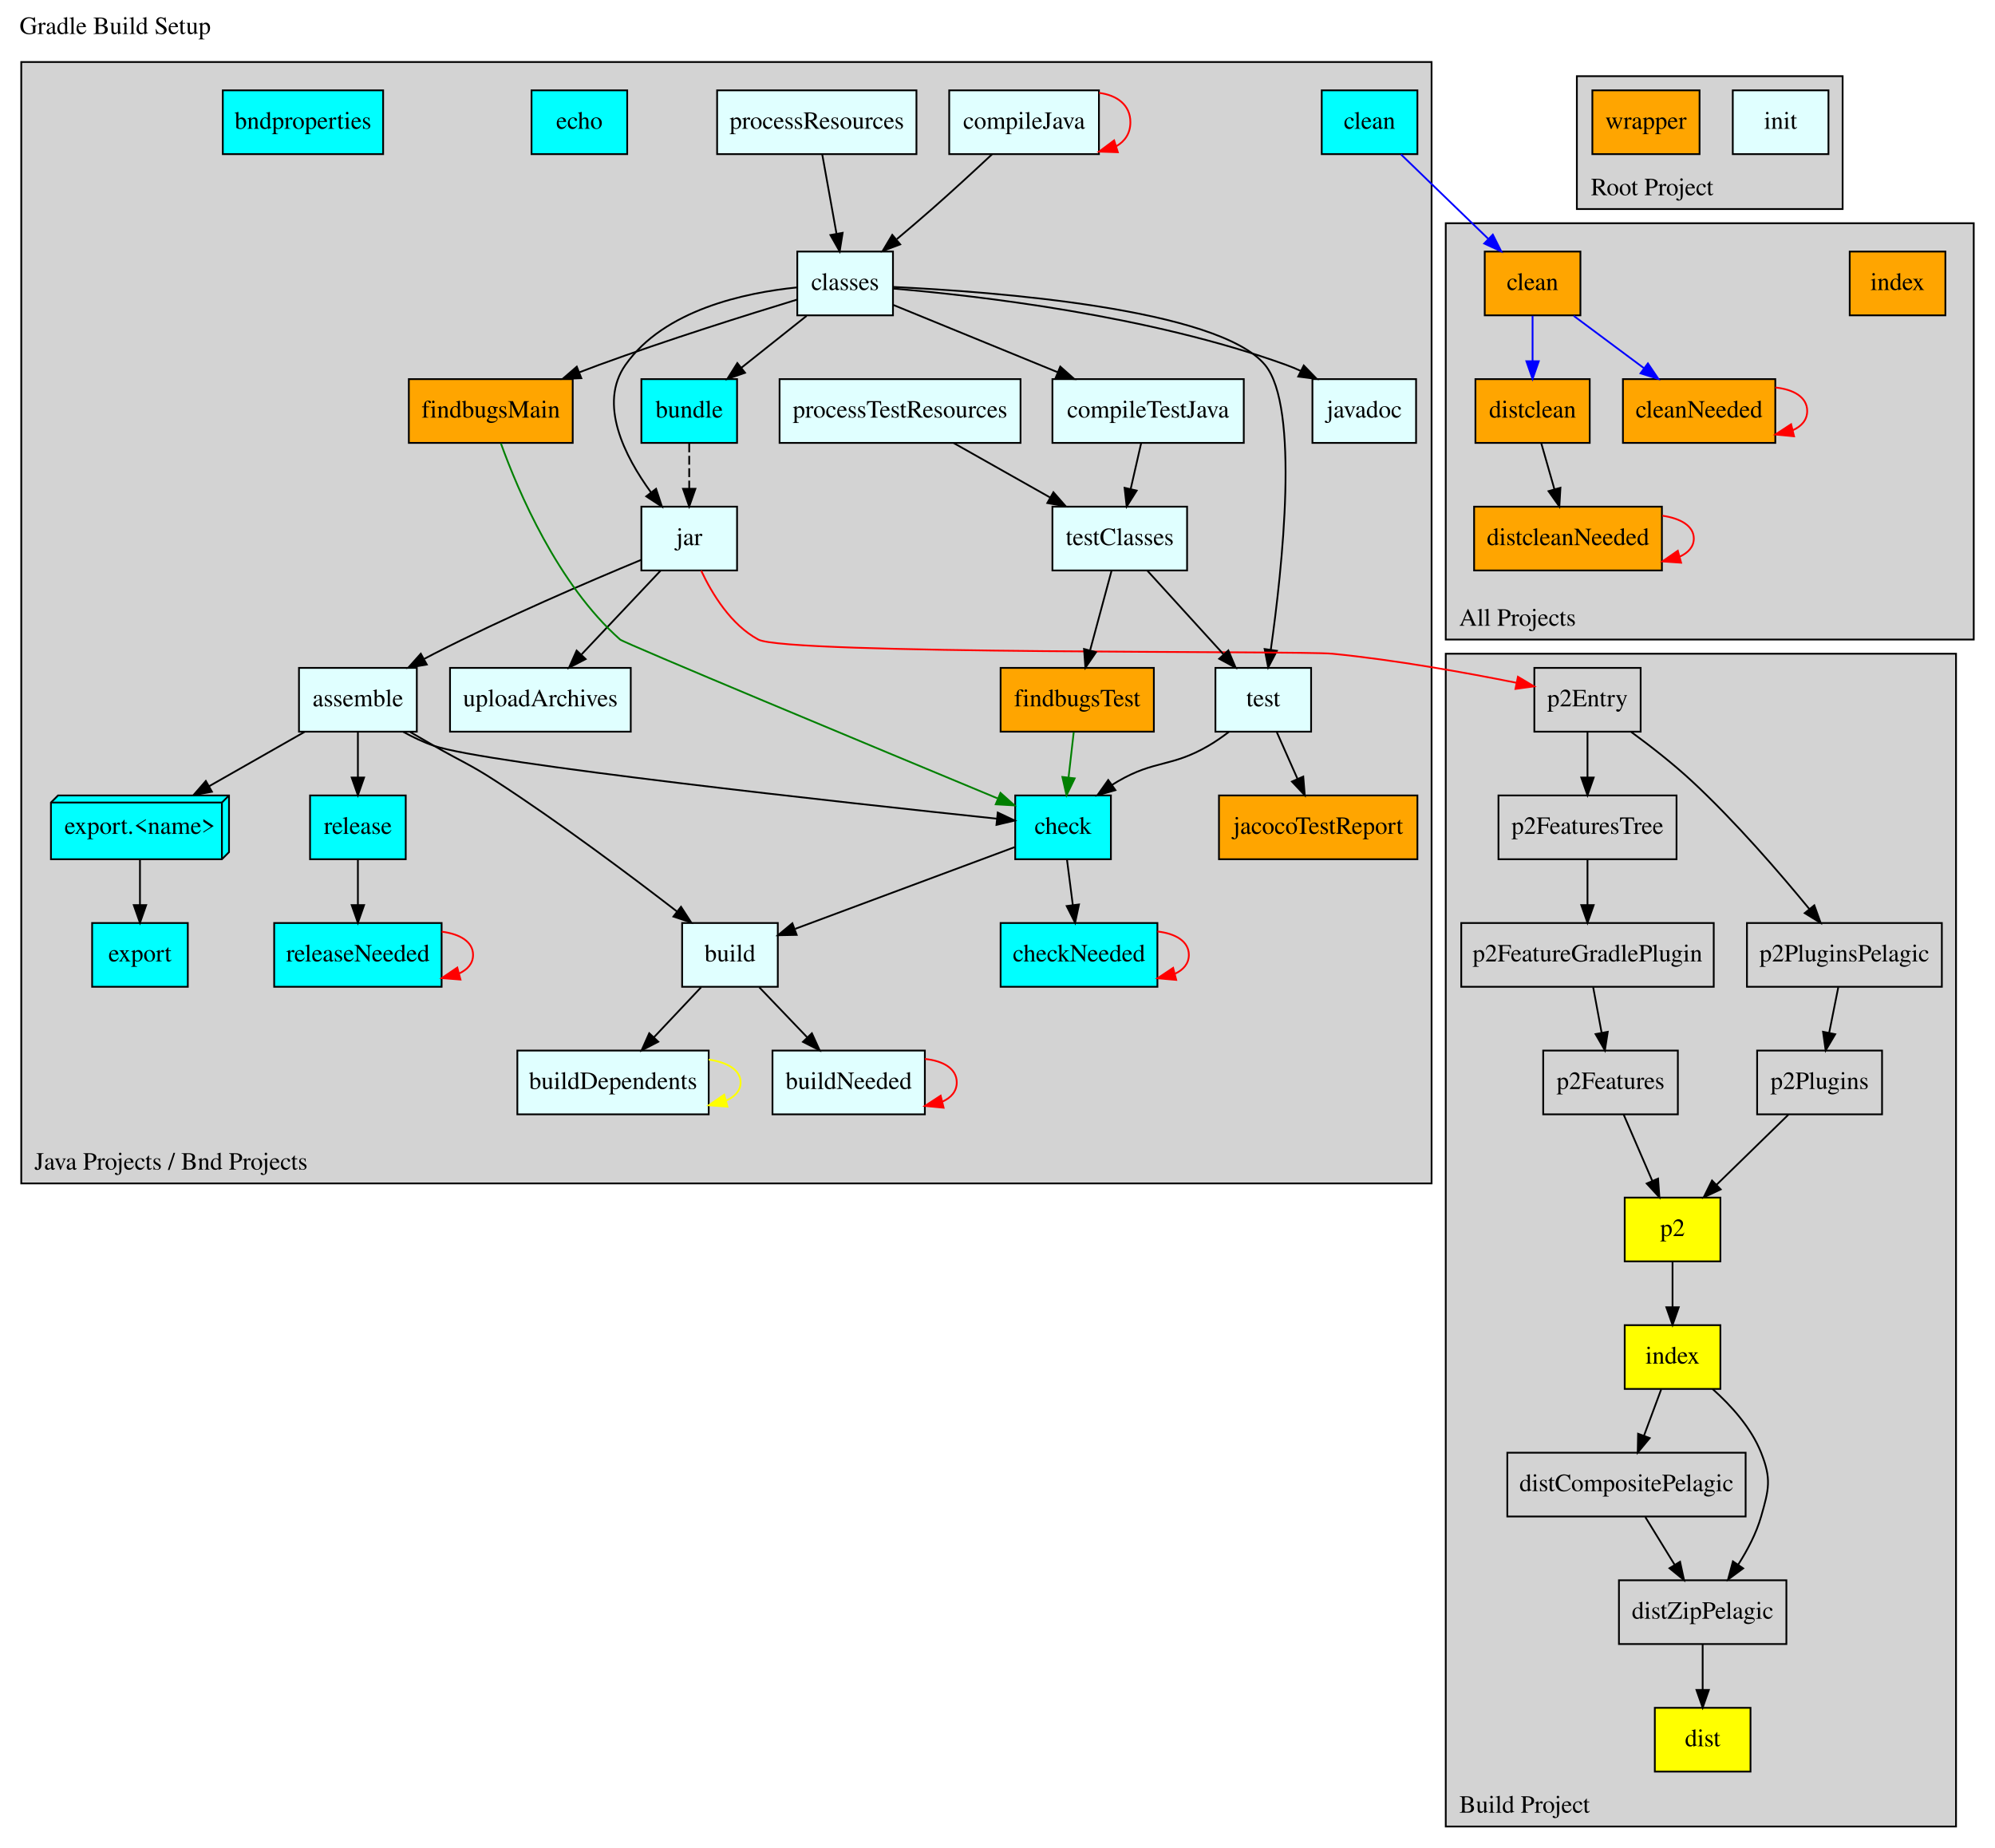
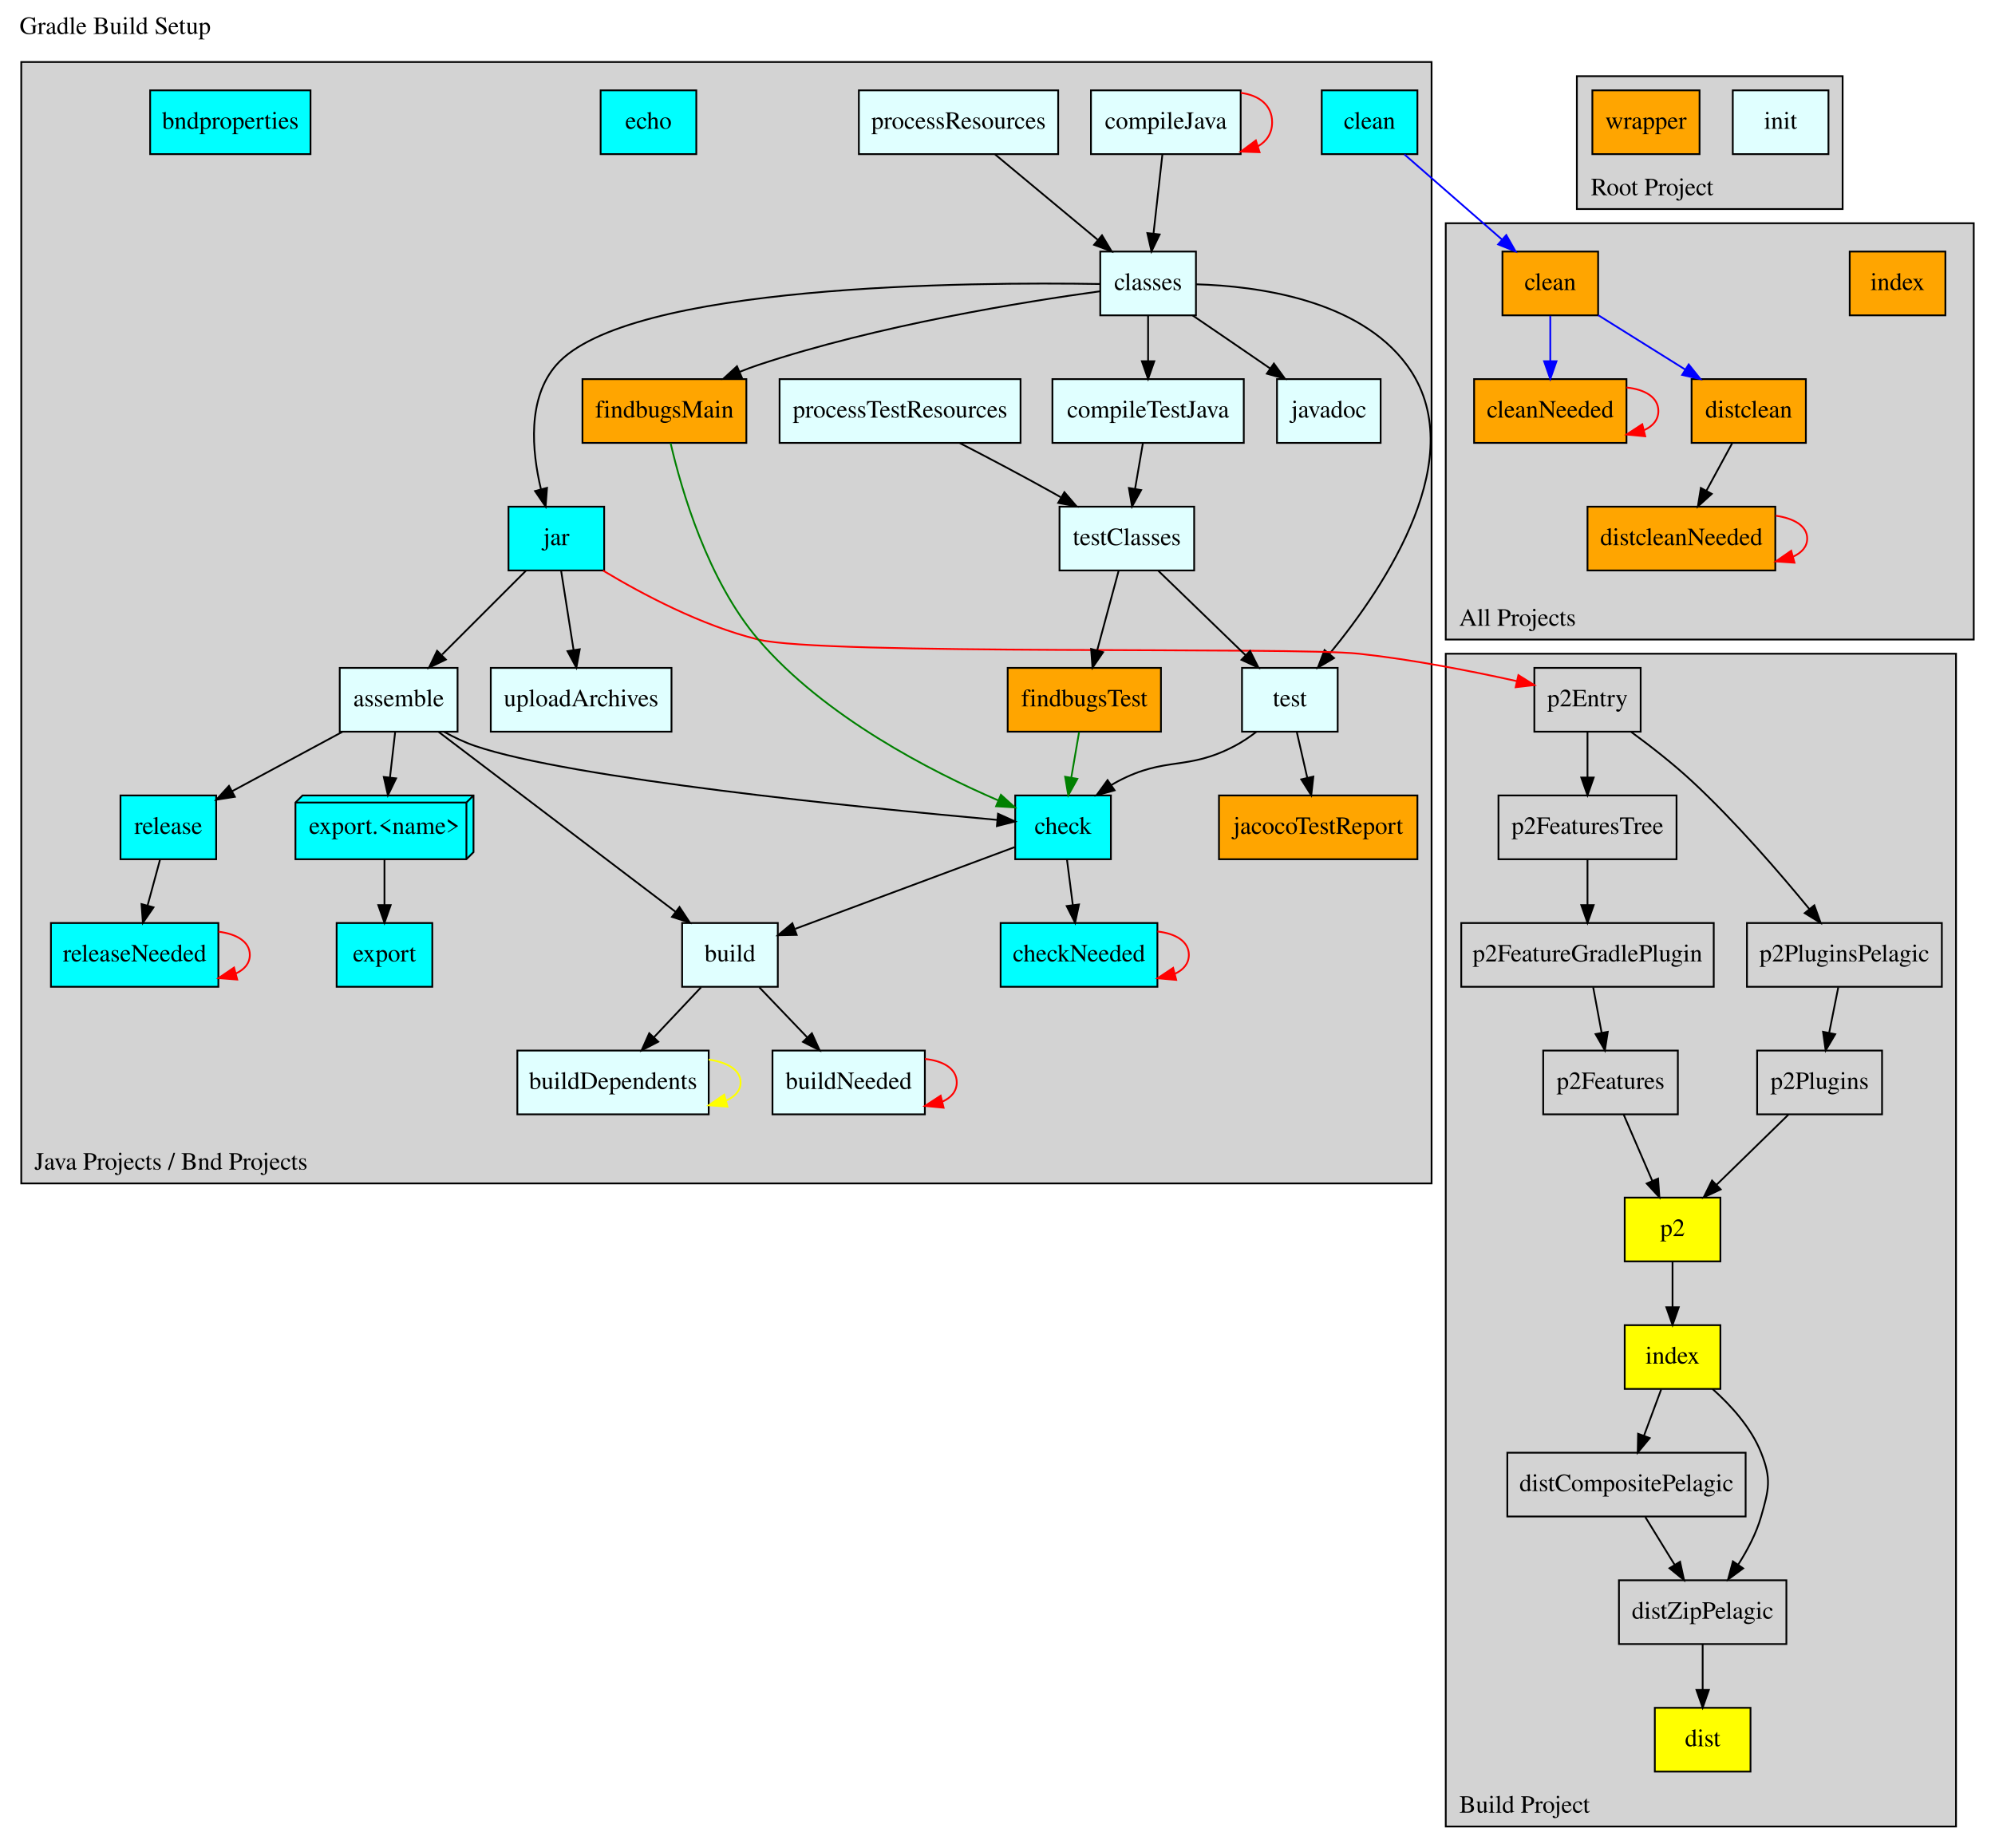
<svg xmlns="http://www.w3.org/2000/svg" width="1126pt" height="1043pt" viewBox="0.00 0.00 1126.00 1043.00">
  <g id="graph0" class="graph" transform="scale(1 1) rotate(0) translate(4 1039)">
    <polygon fill="white" stroke="white" points="-4,4 -4,-1039 1122,-1039 1122,4 -4,4" />
    <text text-anchor="middle" x="61" y="-1019.8" font-family="Times,serif" font-size="14.00">Gradle Build Setup</text>
    <g id="clust1" class="cluster">
      <polygon fill="lightgrey" stroke="black" points="8,-371 8,-1004 804,-1004 804,-371 8,-371" />
      <text text-anchor="middle" x="92.5" y="-378.8" font-family="Times,serif" font-size="14.00">Java Projects / Bnd Projects</text>
    </g>
    <g id="clust2" class="cluster" />
    <g id="clust3" class="cluster" />
    <g id="clust4" class="cluster" />
    <g id="clust5" class="cluster" />
    <g id="clust6" class="cluster" />
    <g id="clust7" class="cluster" />
    <g id="clust8" class="cluster" />
    <g id="clust9" class="cluster" />
    <g id="clust10" class="cluster" />
    <g id="clust12" class="cluster">
      <polygon fill="lightgrey" stroke="black" points="886,-921 886,-996 1036,-996 1036,-921 886,-921" />
      <text text-anchor="middle" x="928.5" y="-928.8" font-family="Times,serif" font-size="14.00">Root Project</text>
    </g>
    <g id="clust13" class="cluster">
      <polygon fill="lightgrey" stroke="black" points="812,-678 812,-913 1110,-913 1110,-678 812,-678" />
      <text text-anchor="middle" x="852.5" y="-685.8" font-family="Times,serif" font-size="14.00">All Projects</text>
    </g>
    <g id="clust14" class="cluster" />
    <g id="clust15" class="cluster" />
    <g id="clust16" class="cluster">
      <polygon fill="lightgrey" stroke="black" points="812,-8 812,-670 1100,-670 1100,-8 812,-8" />
      <text text-anchor="middle" x="856.5" y="-15.8" font-family="Times,serif" font-size="14.00">Build Project</text>
    </g>
    <g id="node1" class="node">
-       <polygon fill="lightcyan" stroke="black" points="616.25,-988 531.75,-988 531.75,-952 616.25,-952 616.25,-988" />
-       <text text-anchor="middle" x="574" y="-966.3" font-family="Times,serif" font-size="14.00">compileJava</text>
-     </g>
-     <g id="edge24" class="edge">
-       <path fill="none" stroke="red" d="M616.331,-986.577C626.48,-985.282 634,-979.756 634,-970 634,-963.75 630.914,-959.236 626.027,-956.459" />
-       <polygon fill="red" stroke="red" points="626.92,-953.07 616.331,-953.423 624.828,-959.751 626.92,-953.07" />
+       <polygon fill="lightcyan" stroke="black" points="696.25,-988 611.75,-988 611.75,-952 696.25,-952 696.25,-988" />
+       <text text-anchor="middle" x="654" y="-966.3" font-family="Times,serif" font-size="14.00">compileJava</text>
+     </g>
+     <g id="edge22" class="edge">
+       <path fill="none" stroke="red" d="M696.331,-986.577C706.48,-985.282 714,-979.756 714,-970 714,-963.75 710.914,-959.236 706.027,-956.459" />
+       <polygon fill="red" stroke="red" points="706.92,-953.07 696.331,-953.423 704.828,-959.751 706.92,-953.07" />
    </g>
    <g id="node3" class="node">
-       <polygon fill="lightcyan" stroke="black" points="500,-897 446,-897 446,-861 500,-861 500,-897" />
-       <text text-anchor="middle" x="473" y="-875.3" font-family="Times,serif" font-size="14.00">classes</text>
+       <polygon fill="lightcyan" stroke="black" points="671,-897 617,-897 617,-861 671,-861 671,-897" />
+       <text text-anchor="middle" x="644" y="-875.3" font-family="Times,serif" font-size="14.00">classes</text>
    </g>
    <g id="edge1" class="edge">
-       <path fill="none" stroke="black" d="M555.908,-951.898C546,-942.634 533.443,-931.058 522,-921 515.673,-915.439 508.789,-909.57 502.234,-904.064" />
-       <polygon fill="black" stroke="black" points="504.093,-901.057 494.174,-897.336 499.607,-906.431 504.093,-901.057" />
+       <path fill="none" stroke="black" d="M652.072,-951.84C650.647,-939.158 648.679,-921.64 647.042,-907.077" />
+       <polygon fill="black" stroke="black" points="650.517,-906.654 645.922,-897.107 643.561,-907.436 650.517,-906.654" />
    </g>
    <g id="node2" class="node">
-       <polygon fill="lightcyan" stroke="black" points="513.25,-988 400.75,-988 400.75,-952 513.25,-952 513.25,-988" />
-       <text text-anchor="middle" x="457" y="-966.3" font-family="Times,serif" font-size="14.00">processResources</text>
+       <polygon fill="lightcyan" stroke="black" points="593.25,-988 480.75,-988 480.75,-952 593.25,-952 593.25,-988" />
+       <text text-anchor="middle" x="537" y="-966.3" font-family="Times,serif" font-size="14.00">processResources</text>
    </g>
    <g id="edge2" class="edge">
-       <path fill="none" stroke="black" d="M460.085,-951.84C462.365,-939.158 465.514,-921.64 468.132,-907.077" />
-       <polygon fill="black" stroke="black" points="471.6,-907.569 469.925,-897.107 464.71,-906.33 471.6,-907.569" />
+       <path fill="none" stroke="black" d="M557.631,-951.84C574.062,-938.173 597.246,-918.889 615.457,-903.741" />
+       <polygon fill="black" stroke="black" points="617.983,-906.193 623.433,-897.107 613.506,-900.811 617.983,-906.193" />
    </g>
    <g id="node4" class="node">
-       <polygon fill="lightcyan" stroke="black" points="412,-753 358,-753 358,-717 412,-717 412,-753" />
-       <text text-anchor="middle" x="385" y="-731.3" font-family="Times,serif" font-size="14.00">jar</text>
+       <polygon fill="cyan" stroke="black" points="337,-753 283,-753 283,-717 337,-717 337,-753" />
+       <text text-anchor="middle" x="310" y="-731.3" font-family="Times,serif" font-size="14.00">jar</text>
    </g>
    <g id="edge5" class="edge">
-       <path fill="none" stroke="black" d="M445.889,-876.768C416.481,-873.81 370.82,-864.131 349,-833 333.596,-811.022 348.436,-781.656 363.464,-761.013" />
-       <polygon fill="black" stroke="black" points="366.289,-763.081 369.608,-753.02 360.739,-758.816 366.289,-763.081" />
+       <path fill="none" stroke="black" d="M616.88,-878.687C544.573,-879.881 349.956,-878.7 310,-833 293.521,-814.151 296.182,-784.48 301.31,-762.914" />
+       <polygon fill="black" stroke="black" points="304.743,-763.626 303.953,-753.061 297.982,-761.813 304.743,-763.626" />
    </g>
    <g id="node5" class="node">
-       <polygon fill="cyan" stroke="black" points="412,-825 358,-825 358,-789 412,-789 412,-825" />
-       <text text-anchor="middle" x="385" y="-803.3" font-family="Times,serif" font-size="14.00">bundle</text>
-     </g>
-     <g id="edge22" class="edge">
-       <path fill="none" stroke="black" d="M451.247,-860.697C440.164,-851.881 426.526,-841.032 414.51,-831.474" />
-       <polygon fill="black" stroke="black" points="416.507,-828.59 406.503,-825.104 412.15,-834.069 416.507,-828.59" />
-     </g>
-     <g id="node6" class="node">
      <polygon fill="lightcyan" stroke="black" points="698,-825 590,-825 590,-789 698,-789 698,-825" />
      <text text-anchor="middle" x="644" y="-803.3" font-family="Times,serif" font-size="14.00">compileTestJava</text>
    </g>
    <g id="edge4" class="edge">
-       <path fill="none" stroke="black" d="M500.095,-866.908C524.909,-856.751 562.294,-841.447 592.74,-828.984" />
-       <polygon fill="black" stroke="black" points="594.428,-832.075 602.357,-825.047 591.776,-825.596 594.428,-832.075" />
+       <path fill="none" stroke="black" d="M644,-860.697C644,-852.983 644,-843.712 644,-835.112" />
+       <polygon fill="black" stroke="black" points="647.5,-835.104 644,-825.104 640.5,-835.104 647.5,-835.104" />
+     </g>
+     <g id="node8" class="node">
+       <polygon fill="lightcyan" stroke="black" points="751,-662 697,-662 697,-626 751,-626 751,-662" />
+       <text text-anchor="middle" x="724" y="-640.3" font-family="Times,serif" font-size="14.00">test</text>
+     </g>
+     <g id="edge6" class="edge">
+       <path fill="none" stroke="black" d="M671.2,-878.527C705.323,-877.533 762.669,-870.024 790,-833 827.436,-782.288 778.14,-708.519 746.615,-670.21" />
+       <polygon fill="black" stroke="black" points="748.938,-667.535 739.813,-662.151 743.589,-672.051 748.938,-667.535" />
+     </g>
+     <g id="node20" class="node">
+       <polygon fill="lightcyan" stroke="black" points="775.25,-825 716.75,-825 716.75,-789 775.25,-789 775.25,-825" />
+       <text text-anchor="middle" x="746" y="-803.3" font-family="Times,serif" font-size="14.00">javadoc</text>
+     </g>
+     <g id="edge3" class="edge">
+       <path fill="none" stroke="black" d="M669.107,-860.956C681.443,-852.562 696.519,-842.277 710,-833 710.909,-832.375 711.83,-831.74 712.76,-831.099" />
+       <polygon fill="black" stroke="black" points="714.996,-833.808 721.231,-825.242 711.015,-828.05 714.996,-833.808" />
+     </g>
+     <g id="node25" class="node">
+       <polygon fill="orange" stroke="black" points="417.25,-825 324.75,-825 324.75,-789 417.25,-789 417.25,-825" />
+       <text text-anchor="middle" x="371" y="-803.3" font-family="Times,serif" font-size="14.00">findbugsMain</text>
+     </g>
+     <g id="edge28" class="edge">
+       <path fill="none" stroke="black" d="M616.703,-874.557C574.571,-868.77 491.508,-855.466 424,-833 420.513,-831.84 416.954,-830.509 413.414,-829.079" />
+       <polygon fill="black" stroke="black" points="414.718,-825.83 404.148,-825.111 411.963,-832.265 414.718,-825.83" />
    </g>
    <g id="node9" class="node">
-       <polygon fill="lightcyan" stroke="black" points="736,-662 682,-662 682,-626 736,-626 736,-662" />
-       <text text-anchor="middle" x="709" y="-640.3" font-family="Times,serif" font-size="14.00">test</text>
-     </g>
-     <g id="edge6" class="edge">
-       <path fill="none" stroke="black" d="M500.34,-877.015C556.886,-874.342 683.624,-864.855 710,-833 729.65,-809.268 719.773,-718.292 713.233,-672.161" />
-       <polygon fill="black" stroke="black" points="716.694,-671.637 711.781,-662.25 709.768,-672.651 716.694,-671.637" />
-     </g>
-     <g id="node21" class="node">
-       <polygon fill="lightcyan" stroke="black" points="795.25,-825 736.75,-825 736.75,-789 795.25,-789 795.25,-825" />
-       <text text-anchor="middle" x="766" y="-803.3" font-family="Times,serif" font-size="14.00">javadoc</text>
-     </g>
-     <g id="edge3" class="edge">
-       <path fill="none" stroke="black" d="M500.31,-876.088C546.985,-872.161 644.563,-861.069 722,-833 724.71,-832.018 727.449,-830.876 730.163,-829.633" />
-       <polygon fill="black" stroke="black" points="731.852,-832.702 739.227,-825.096 728.718,-826.442 731.852,-832.702" />
-     </g>
-     <g id="node26" class="node">
-       <polygon fill="orange" stroke="black" points="319.25,-825 226.75,-825 226.75,-789 319.25,-789 319.25,-825" />
-       <text text-anchor="middle" x="273" y="-803.3" font-family="Times,serif" font-size="14.00">findbugsMain</text>
-     </g>
-     <g id="edge30" class="edge">
-       <path fill="none" stroke="black" d="M445.886,-869.89C417.719,-861.309 372.467,-847.086 334,-833 330.356,-831.666 326.607,-830.246 322.845,-828.788" />
-       <polygon fill="black" stroke="black" points="324.106,-825.522 313.519,-825.107 321.537,-832.034 324.106,-825.522" />
+       <polygon fill="lightcyan" stroke="black" points="375,-662 273,-662 273,-626 375,-626 375,-662" />
+       <text text-anchor="middle" x="324" y="-640.3" font-family="Times,serif" font-size="14.00">uploadArchives</text>
+     </g>
+     <g id="edge9" class="edge">
+       <path fill="none" stroke="black" d="M312.699,-716.84C314.694,-704.158 317.45,-686.64 319.741,-672.077" />
+       <polygon fill="black" stroke="black" points="323.212,-672.53 321.309,-662.107 316.297,-671.442 323.212,-672.53" />
    </g>
    <g id="node10" class="node">
-       <polygon fill="lightcyan" stroke="black" points="352,-662 250,-662 250,-626 352,-626 352,-662" />
-       <text text-anchor="middle" x="301" y="-640.3" font-family="Times,serif" font-size="14.00">uploadArchives</text>
-     </g>
-     <g id="edge9" class="edge">
-       <path fill="none" stroke="black" d="M368.804,-716.84C356.137,-703.419 338.359,-684.582 324.184,-669.564" />
-       <polygon fill="black" stroke="black" points="326.556,-666.977 317.146,-662.107 321.465,-671.782 326.556,-666.977" />
-     </g>
-     <g id="node11" class="node">
-       <polygon fill="lightcyan" stroke="black" points="231.25,-662 164.75,-662 164.75,-626 231.25,-626 231.25,-662" />
-       <text text-anchor="middle" x="198" y="-640.3" font-family="Times,serif" font-size="14.00">assemble</text>
+       <polygon fill="lightcyan" stroke="black" points="254.25,-662 187.75,-662 187.75,-626 254.25,-626 254.25,-662" />
+       <text text-anchor="middle" x="221" y="-640.3" font-family="Times,serif" font-size="14.00">assemble</text>
    </g>
    <g id="edge10" class="edge">
-       <path fill="none" stroke="black" d="M357.786,-722.943C328.522,-710.815 280.831,-690.354 241,-670 239.212,-669.086 237.394,-668.133 235.567,-667.153" />
-       <polygon fill="black" stroke="black" points="236.888,-663.884 226.442,-662.114 233.503,-670.012 236.888,-663.884" />
-     </g>
-     <g id="node35" class="node">
+       <path fill="none" stroke="black" d="M292.84,-716.84C279.419,-703.419 260.582,-684.582 245.564,-669.564" />
+       <polygon fill="black" stroke="black" points="247.653,-666.704 238.107,-662.107 242.704,-671.653 247.653,-666.704" />
+     </g>
+     <g id="node34" class="node">
      <polygon fill="none" stroke="black" points="922,-662 862,-662 862,-626 922,-626 922,-662" />
      <text text-anchor="middle" x="892" y="-640.3" font-family="Times,serif" font-size="14.00">p2Entry</text>
    </g>
-     <g id="edge41" class="edge">
-       <path fill="none" stroke="red" d="M391.722,-716.945C397.936,-703.726 408.558,-686.307 424,-678 439.856,-669.469 730.081,-671.767 748,-670 783.309,-666.518 823.007,-659.381 851.765,-653.621" />
-       <polygon fill="red" stroke="red" points="852.736,-656.995 861.837,-651.571 851.34,-650.136 852.736,-656.995" />
-     </g>
-     <g id="edge23" class="edge">
-       <path fill="none" stroke="black" stroke-dasharray="5,2" d="M385,-788.697C385,-780.983 385,-771.712 385,-763.112" />
-       <polygon fill="black" stroke="black" points="388.5,-763.104 385,-753.104 381.5,-763.104 388.5,-763.104" />
-     </g>
-     <g id="node8" class="node">
-       <polygon fill="lightcyan" stroke="black" points="666,-753 590,-753 590,-717 666,-717 666,-753" />
-       <text text-anchor="middle" x="628" y="-731.3" font-family="Times,serif" font-size="14.00">testClasses</text>
+     <g id="edge39" class="edge">
+       <path fill="none" stroke="red" d="M336.373,-716.924C358.704,-703.502 392.087,-685.813 424,-678 460.596,-669.04 725.54,-674.043 763,-670 793.101,-666.751 826.662,-660.152 852.005,-654.549" />
+       <polygon fill="red" stroke="red" points="852.996,-657.914 861.982,-652.302 851.457,-651.085 852.996,-657.914" />
+     </g>
+     <g id="node7" class="node">
+       <polygon fill="lightcyan" stroke="black" points="670,-753 594,-753 594,-717 670,-717 670,-753" />
+       <text text-anchor="middle" x="632" y="-731.3" font-family="Times,serif" font-size="14.00">testClasses</text>
    </g>
    <g id="edge7" class="edge">
-       <path fill="none" stroke="black" d="M640.045,-788.697C638.282,-780.983 636.163,-771.712 634.197,-763.112" />
-       <polygon fill="black" stroke="black" points="637.55,-762.073 631.91,-753.104 630.726,-763.633 637.55,-762.073" />
-     </g>
-     <g id="node7" class="node">
+       <path fill="none" stroke="black" d="M641.034,-788.697C639.711,-780.983 638.122,-771.712 636.648,-763.112" />
+       <polygon fill="black" stroke="black" points="640.072,-762.369 634.932,-753.104 633.172,-763.552 640.072,-762.369" />
+     </g>
+     <g id="node6" class="node">
      <polygon fill="lightcyan" stroke="black" points="572,-825 436,-825 436,-789 572,-789 572,-825" />
      <text text-anchor="middle" x="504" y="-803.3" font-family="Times,serif" font-size="14.00">processTestResources</text>
    </g>
    <g id="edge8" class="edge">
-       <path fill="none" stroke="black" d="M534.334,-788.876C550.697,-779.639 571.083,-768.131 588.654,-758.212" />
-       <polygon fill="black" stroke="black" points="590.562,-761.154 597.55,-753.19 587.121,-755.058 590.562,-761.154" />
+       <path fill="none" stroke="black" d="M537.719,-788.899C553.678,-780.667 572.935,-770.534 590,-761 591.528,-760.146 593.082,-759.268 594.649,-758.374" />
+       <polygon fill="black" stroke="black" points="596.757,-761.198 603.656,-753.157 593.249,-755.141 596.757,-761.198" />
    </g>
    <g id="edge11" class="edge">
-       <path fill="none" stroke="black" d="M643.618,-716.84C655.832,-703.419 672.976,-684.582 686.644,-669.564" />
-       <polygon fill="black" stroke="black" points="689.288,-671.859 693.43,-662.107 684.111,-667.147 689.288,-671.859" />
-     </g>
-     <g id="node27" class="node">
-       <polygon fill="orange" stroke="black" points="647.25,-662 560.75,-662 560.75,-626 647.25,-626 647.25,-662" />
-       <text text-anchor="middle" x="604" y="-640.3" font-family="Times,serif" font-size="14.00">findbugsTest</text>
-     </g>
-     <g id="edge31" class="edge">
-       <path fill="none" stroke="black" d="M623.373,-716.84C619.953,-704.158 615.229,-686.64 611.302,-672.077" />
-       <polygon fill="black" stroke="black" points="614.596,-670.851 608.613,-662.107 607.838,-672.674 614.596,-670.851" />
-     </g>
-     <g id="node12" class="node">
+       <path fill="none" stroke="black" d="M649.739,-716.84C663.739,-703.296 683.441,-684.236 699.034,-669.152" />
+       <polygon fill="black" stroke="black" points="701.562,-671.576 706.316,-662.107 696.695,-666.545 701.562,-671.576" />
+     </g>
+     <g id="node26" class="node">
+       <polygon fill="orange" stroke="black" points="651.25,-662 564.75,-662 564.75,-626 651.25,-626 651.25,-662" />
+       <text text-anchor="middle" x="608" y="-640.3" font-family="Times,serif" font-size="14.00">findbugsTest</text>
+     </g>
+     <g id="edge29" class="edge">
+       <path fill="none" stroke="black" d="M627.373,-716.84C623.953,-704.158 619.229,-686.64 615.302,-672.077" />
+       <polygon fill="black" stroke="black" points="618.596,-670.851 612.613,-662.107 611.838,-672.674 618.596,-670.851" />
+     </g>
+     <g id="node11" class="node">
      <polygon fill="cyan" stroke="black" points="623,-590 569,-590 569,-554 623,-554 623,-590" />
      <text text-anchor="middle" x="596" y="-568.3" font-family="Times,serif" font-size="14.00">check</text>
    </g>
    <g id="edge14" class="edge">
-       <path fill="none" stroke="black" d="M689.64,-625.916C685.918,-623.064 681.946,-620.292 678,-618 656.946,-605.772 648.054,-610.228 627,-598 625.89,-597.355 624.778,-596.673 623.671,-595.961" />
-       <polygon fill="black" stroke="black" points="625.546,-593.001 615.36,-590.084 621.504,-598.716 625.546,-593.001" />
-     </g>
-     <g id="node25" class="node">
+       <path fill="none" stroke="black" d="M705.124,-625.911C701.292,-622.992 697.156,-620.198 693,-618 665.905,-603.671 654.095,-612.329 627,-598 625.701,-597.313 624.404,-596.568 623.118,-595.779" />
+       <polygon fill="black" stroke="black" points="625.094,-592.89 614.876,-590.089 621.117,-598.651 625.094,-592.89" />
+     </g>
+     <g id="node24" class="node">
      <polygon fill="orange" stroke="black" points="796,-590 684,-590 684,-554 796,-554 796,-590" />
      <text text-anchor="middle" x="740" y="-568.3" font-family="Times,serif" font-size="14.00">jacocoTestReport</text>
    </g>
-     <g id="edge34" class="edge">
-       <path fill="none" stroke="black" d="M716.663,-625.697C720.192,-617.728 724.456,-608.1 728.369,-599.264" />
-       <polygon fill="black" stroke="black" points="731.576,-600.665 732.425,-590.104 725.176,-597.831 731.576,-600.665" />
+     <g id="edge32" class="edge">
+       <path fill="none" stroke="black" d="M727.955,-625.697C729.718,-617.983 731.837,-608.712 733.803,-600.112" />
+       <polygon fill="black" stroke="black" points="737.274,-600.633 736.09,-590.104 730.45,-599.073 737.274,-600.633" />
    </g>
    <g id="edge13" class="edge">
-       <path fill="none" stroke="black" d="M223.582,-625.909C229.133,-622.843 235.111,-619.993 241,-618 270.657,-607.962 473.744,-585.829 558.729,-576.874" />
-       <polygon fill="black" stroke="black" points="559.146,-580.349 568.725,-575.824 558.414,-573.388 559.146,-580.349" />
-     </g>
-     <g id="node14" class="node">
-       <polygon fill="cyan" stroke="black" points="225,-590 171,-590 171,-554 225,-554 225,-590" />
-       <text text-anchor="middle" x="198" y="-568.3" font-family="Times,serif" font-size="14.00">release</text>
-     </g>
-     <g id="edge25" class="edge">
-       <path fill="none" stroke="black" d="M198,-625.697C198,-617.983 198,-608.712 198,-600.112" />
-       <polygon fill="black" stroke="black" points="201.5,-600.104 198,-590.104 194.5,-600.104 201.5,-600.104" />
-     </g>
-     <g id="node16" class="node">
-       <polygon fill="cyan" stroke="black" points="125.25,-590 28.75,-590 24.75,-586 24.75,-554 121.25,-554 125.25,-558 125.25,-590" />
-       <polyline fill="none" stroke="black" points="121.25,-586 24.75,-586 " />
-       <polyline fill="none" stroke="black" points="121.25,-586 121.25,-554 " />
-       <polyline fill="none" stroke="black" points="121.25,-586 125.25,-590 " />
-       <text text-anchor="middle" x="75" y="-568.3" font-family="Times,serif" font-size="14.00">export.&lt;name&gt;</text>
-     </g>
-     <g id="edge26" class="edge">
-       <path fill="none" stroke="black" d="M167.911,-625.876C151.68,-616.639 131.458,-605.131 114.029,-595.212" />
-       <polygon fill="black" stroke="black" points="115.627,-592.094 105.205,-590.19 112.165,-598.178 115.627,-592.094" />
-     </g>
-     <g id="node18" class="node">
+       <path fill="none" stroke="black" d="M246.595,-625.949C252.145,-622.879 258.119,-620.019 264,-618 317.878,-599.505 483.66,-582.969 558.569,-576.221" />
+       <polygon fill="black" stroke="black" points="559.288,-579.671 568.938,-575.297 558.667,-572.698 559.288,-579.671" />
+     </g>
+     <g id="node13" class="node">
+       <polygon fill="cyan" stroke="black" points="118,-590 64,-590 64,-554 118,-554 118,-590" />
+       <text text-anchor="middle" x="91" y="-568.3" font-family="Times,serif" font-size="14.00">release</text>
+     </g>
+     <g id="edge23" class="edge">
+       <path fill="none" stroke="black" d="M189.198,-625.876C170.38,-615.743 146.486,-602.877 126.98,-592.374" />
+       <polygon fill="black" stroke="black" points="128.545,-589.241 118.08,-587.582 125.226,-595.404 128.545,-589.241" />
+     </g>
+     <g id="node15" class="node">
+       <polygon fill="cyan" stroke="black" points="263.25,-590 166.75,-590 162.75,-586 162.75,-554 259.25,-554 263.25,-558 263.25,-590" />
+       <polyline fill="none" stroke="black" points="259.25,-586 162.75,-586 " />
+       <polyline fill="none" stroke="black" points="259.25,-586 259.25,-554 " />
+       <polyline fill="none" stroke="black" points="259.25,-586 263.25,-590 " />
+       <text text-anchor="middle" x="213" y="-568.3" font-family="Times,serif" font-size="14.00">export.&lt;name&gt;</text>
+     </g>
+     <g id="edge24" class="edge">
+       <path fill="none" stroke="black" d="M219.022,-625.697C218.141,-617.983 217.081,-608.712 216.099,-600.112" />
+       <polygon fill="black" stroke="black" points="219.568,-599.642 214.955,-590.104 212.613,-600.437 219.568,-599.642" />
+     </g>
+     <g id="node17" class="node">
      <polygon fill="lightcyan" stroke="black" points="435,-518 381,-518 381,-482 435,-482 435,-518" />
      <text text-anchor="middle" x="408" y="-496.3" font-family="Times,serif" font-size="14.00">build</text>
    </g>
    <g id="edge12" class="edge">
-       <path fill="none" stroke="black" d="M227.591,-625.757C232.081,-623.152 236.661,-620.501 241,-618 256.522,-609.053 260.979,-607.765 276,-598 312.145,-574.502 351.769,-544.82 378.078,-524.517" />
-       <polygon fill="black" stroke="black" points="380.371,-527.168 386.13,-518.274 376.083,-521.635 380.371,-527.168" />
-     </g>
-     <g id="node13" class="node">
+       <path fill="none" stroke="black" d="M243.557,-625.871C276.972,-600.497 339.713,-552.854 377.292,-524.318" />
+       <polygon fill="black" stroke="black" points="379.516,-527.024 385.363,-518.189 375.283,-521.449 379.516,-527.024" />
+     </g>
+     <g id="node12" class="node">
      <polygon fill="cyan" stroke="black" points="649.25,-518 560.75,-518 560.75,-482 649.25,-482 649.25,-518" />
      <text text-anchor="middle" x="605" y="-496.3" font-family="Times,serif" font-size="14.00">checkNeeded</text>
    </g>
    <g id="edge15" class="edge">
      <path fill="none" stroke="black" d="M598.225,-553.697C599.217,-545.983 600.408,-536.712 601.514,-528.112" />
      <polygon fill="black" stroke="black" points="604.997,-528.469 602.801,-518.104 598.054,-527.576 604.997,-528.469" />
    </g>
    <g id="edge17" class="edge">
      <path fill="none" stroke="black" d="M568.663,-560.821C535.99,-548.656 481.177,-528.247 444.802,-514.703" />
      <polygon fill="black" stroke="black" points="445.658,-511.287 435.065,-511.077 443.215,-517.847 445.658,-511.287" />
    </g>
    <g id="edge16" class="edge">
      <path fill="none" stroke="red" d="M649.306,-513.203C659.507,-512.065 667,-507.664 667,-500 667,-495.09 663.925,-491.52 659.032,-489.288" />
      <polygon fill="red" stroke="red" points="659.862,-485.888 649.306,-486.797 658.125,-492.669 659.862,-485.888" />
    </g>
-     <g id="node15" class="node">
-       <polygon fill="cyan" stroke="black" points="245.25,-518 150.75,-518 150.75,-482 245.25,-482 245.25,-518" />
-       <text text-anchor="middle" x="198" y="-496.3" font-family="Times,serif" font-size="14.00">releaseNeeded</text>
-     </g>
-     <g id="edge28" class="edge">
-       <path fill="none" stroke="black" d="M198,-553.697C198,-545.983 198,-536.712 198,-528.112" />
-       <polygon fill="black" stroke="black" points="201.5,-528.104 198,-518.104 194.5,-528.104 201.5,-528.104" />
-     </g>
-     <g id="edge29" class="edge">
-       <path fill="none" stroke="red" d="M245.326,-513.101C255.571,-511.82 263,-507.453 263,-500 263,-495.225 259.951,-491.717 255.066,-489.476" />
-       <polygon fill="red" stroke="red" points="255.889,-486.073 245.326,-486.899 254.098,-492.84 255.889,-486.073" />
-     </g>
-     <g id="node17" class="node">
-       <polygon fill="cyan" stroke="black" points="102,-518 48,-518 48,-482 102,-482 102,-518" />
-       <text text-anchor="middle" x="75" y="-496.3" font-family="Times,serif" font-size="14.00">export</text>
+     <g id="node14" class="node">
+       <polygon fill="cyan" stroke="black" points="119.25,-518 24.75,-518 24.75,-482 119.25,-482 119.25,-518" />
+       <text text-anchor="middle" x="72" y="-496.3" font-family="Times,serif" font-size="14.00">releaseNeeded</text>
+     </g>
+     <g id="edge26" class="edge">
+       <path fill="none" stroke="black" d="M86.303,-553.697C84.187,-545.898 81.638,-536.509 79.282,-527.829" />
+       <polygon fill="black" stroke="black" points="82.64,-526.838 76.643,-518.104 75.884,-528.672 82.64,-526.838" />
    </g>
    <g id="edge27" class="edge">
-       <path fill="none" stroke="black" d="M75,-553.697C75,-545.983 75,-536.712 75,-528.112" />
-       <polygon fill="black" stroke="black" points="78.5,-528.104 75,-518.104 71.5,-528.104 78.5,-528.104" />
-     </g>
-     <g id="node19" class="node">
+       <path fill="none" stroke="red" d="M119.326,-513.101C129.571,-511.82 137,-507.453 137,-500 137,-495.225 133.951,-491.717 129.066,-489.476" />
+       <polygon fill="red" stroke="red" points="129.889,-486.073 119.326,-486.899 128.098,-492.84 129.889,-486.073" />
+     </g>
+     <g id="node16" class="node">
+       <polygon fill="cyan" stroke="black" points="240,-518 186,-518 186,-482 240,-482 240,-518" />
+       <text text-anchor="middle" x="213" y="-496.3" font-family="Times,serif" font-size="14.00">export</text>
+     </g>
+     <g id="edge25" class="edge">
+       <path fill="none" stroke="black" d="M213,-553.697C213,-545.983 213,-536.712 213,-528.112" />
+       <polygon fill="black" stroke="black" points="216.5,-528.104 213,-518.104 209.5,-528.104 216.5,-528.104" />
+     </g>
+     <g id="node18" class="node">
      <polygon fill="lightcyan" stroke="black" points="396,-446 288,-446 288,-410 396,-410 396,-446" />
      <text text-anchor="middle" x="342" y="-424.3" font-family="Times,serif" font-size="14.00">buildDependents</text>
    </g>
    <g id="edge18" class="edge">
      <path fill="none" stroke="black" d="M391.685,-481.697C383.693,-473.22 373.928,-462.864 365.178,-453.583" />
      <polygon fill="black" stroke="black" points="367.534,-450.979 358.127,-446.104 362.441,-455.781 367.534,-450.979" />
    </g>
-     <g id="node20" class="node">
+     <g id="node19" class="node">
      <polygon fill="lightcyan" stroke="black" points="518,-446 432,-446 432,-410 518,-410 518,-446" />
      <text text-anchor="middle" x="475" y="-424.3" font-family="Times,serif" font-size="14.00">buildNeeded</text>
    </g>
    <g id="edge20" class="edge">
      <path fill="none" stroke="black" d="M424.562,-481.697C432.675,-473.22 442.588,-462.864 451.471,-453.583" />
      <polygon fill="black" stroke="black" points="454.243,-455.749 458.629,-446.104 449.186,-450.908 454.243,-455.749" />
    </g>
    <g id="edge19" class="edge">
      <path fill="none" stroke="yellow" d="M396.007,-440.899C406.529,-439.401 414,-435.102 414,-428 414,-423.451 410.934,-420.051 405.964,-417.801" />
      <polygon fill="yellow" stroke="yellow" points="406.575,-414.341 396.007,-415.101 404.742,-421.097 406.575,-414.341" />
    </g>
    <g id="edge21" class="edge">
      <path fill="none" stroke="red" d="M518.036,-441.262C528.355,-440.225 536,-435.805 536,-428 536,-423 532.862,-419.389 527.894,-417.167" />
      <polygon fill="red" stroke="red" points="528.583,-413.732 518.036,-414.738 526.909,-420.529 528.583,-413.732" />
    </g>
-     <g id="node22" class="node">
+     <g id="node21" class="node">
      <polygon fill="cyan" stroke="black" points="796,-988 742,-988 742,-952 796,-952 796,-988" />
      <text text-anchor="middle" x="769" y="-966.3" font-family="Times,serif" font-size="14.00">clean</text>
    </g>
-     <g id="node31" class="node">
-       <polygon fill="orange" stroke="black" points="888,-897 834,-897 834,-861 888,-861 888,-897" />
-       <text text-anchor="middle" x="861" y="-875.3" font-family="Times,serif" font-size="14.00">clean</text>
-     </g>
-     <g id="edge35" class="edge">
-       <path fill="none" stroke="blue" d="M786.739,-951.84C800.739,-938.296 820.441,-919.236 836.034,-904.152" />
-       <polygon fill="blue" stroke="blue" points="838.562,-906.576 843.316,-897.107 833.695,-901.545 838.562,-906.576" />
+     <g id="node30" class="node">
+       <polygon fill="orange" stroke="black" points="898,-897 844,-897 844,-861 898,-861 898,-897" />
+       <text text-anchor="middle" x="871" y="-875.3" font-family="Times,serif" font-size="14.00">clean</text>
+     </g>
+     <g id="edge33" class="edge">
+       <path fill="none" stroke="blue" d="M788.667,-951.84C804.33,-938.173 826.43,-918.889 843.791,-903.741" />
+       <polygon fill="blue" stroke="blue" points="846.16,-906.319 851.394,-897.107 841.558,-901.045 846.16,-906.319" />
+     </g>
+     <g id="node22" class="node">
+       <polygon fill="cyan" stroke="black" points="389,-988 335,-988 335,-952 389,-952 389,-988" />
+       <text text-anchor="middle" x="362" y="-966.3" font-family="Times,serif" font-size="14.00">echo</text>
    </g>
    <g id="node23" class="node">
-       <polygon fill="cyan" stroke="black" points="350,-988 296,-988 296,-952 350,-952 350,-988" />
-       <text text-anchor="middle" x="323" y="-966.3" font-family="Times,serif" font-size="14.00">echo</text>
-     </g>
-     <g id="node24" class="node">
-       <polygon fill="cyan" stroke="black" points="212.25,-988 121.75,-988 121.75,-952 212.25,-952 212.25,-988" />
-       <text text-anchor="middle" x="167" y="-966.3" font-family="Times,serif" font-size="14.00">bndproperties</text>
-     </g>
-     <g id="edge32" class="edge">
-       <path fill="none" stroke="green" d="M278.715,-788.728C288.471,-761.684 310.769,-709.217 346,-678 348.13,-676.112 489.848,-617.099 558.937,-588.389" />
-       <polygon fill="green" stroke="green" points="560.686,-591.452 568.578,-584.383 558,-584.988 560.686,-591.452" />
-     </g>
-     <g id="edge33" class="edge">
-       <path fill="none" stroke="green" d="M602.022,-625.697C601.141,-617.983 600.081,-608.712 599.099,-600.112" />
-       <polygon fill="green" stroke="green" points="602.568,-599.642 597.955,-590.104 595.613,-600.437 602.568,-599.642" />
-     </g>
-     <g id="node28" class="node">
+       <polygon fill="cyan" stroke="black" points="171.25,-988 80.75,-988 80.75,-952 171.25,-952 171.25,-988" />
+       <text text-anchor="middle" x="126" y="-966.3" font-family="Times,serif" font-size="14.00">bndproperties</text>
+     </g>
+     <g id="edge30" class="edge">
+       <path fill="none" stroke="green" d="M374.491,-788.87C380.599,-762.483 395.388,-711.447 424,-678 461.214,-634.498 521.127,-603.709 559.517,-587.154" />
+       <polygon fill="green" stroke="green" points="560.928,-590.358 568.787,-583.253 558.212,-583.906 560.928,-590.358" />
+     </g>
+     <g id="edge31" class="edge">
+       <path fill="none" stroke="green" d="M605.034,-625.697C603.711,-617.983 602.122,-608.712 600.648,-600.112" />
+       <polygon fill="green" stroke="green" points="604.072,-599.369 598.932,-590.104 597.172,-600.552 604.072,-599.369" />
+     </g>
+     <g id="node27" class="node">
      <polygon fill="lightcyan" stroke="black" points="1028,-988 974,-988 974,-952 1028,-952 1028,-988" />
      <text text-anchor="middle" x="1001" y="-966.3" font-family="Times,serif" font-size="14.00">init</text>
    </g>
-     <g id="node29" class="node">
+     <g id="node28" class="node">
      <polygon fill="orange" stroke="black" points="955.25,-988 894.75,-988 894.75,-952 955.25,-952 955.25,-988" />
      <text text-anchor="middle" x="925" y="-966.3" font-family="Times,serif" font-size="14.00">wrapper</text>
    </g>
-     <g id="node30" class="node">
+     <g id="node29" class="node">
      <polygon fill="orange" stroke="black" points="1094,-897 1040,-897 1040,-861 1094,-861 1094,-897" />
      <text text-anchor="middle" x="1067" y="-875.3" font-family="Times,serif" font-size="14.00">index</text>
    </g>
+     <g id="node31" class="node">
+       <polygon fill="orange" stroke="black" points="914,-825 828,-825 828,-789 914,-789 914,-825" />
+       <text text-anchor="middle" x="871" y="-803.3" font-family="Times,serif" font-size="14.00">cleanNeeded</text>
+     </g>
+     <g id="edge34" class="edge">
+       <path fill="none" stroke="blue" d="M871,-860.697C871,-852.983 871,-843.712 871,-835.112" />
+       <polygon fill="blue" stroke="blue" points="874.5,-835.104 871,-825.104 867.5,-835.104 874.5,-835.104" />
+     </g>
    <g id="node32" class="node">
-       <polygon fill="orange" stroke="black" points="998,-825 912,-825 912,-789 998,-789 998,-825" />
-       <text text-anchor="middle" x="955" y="-803.3" font-family="Times,serif" font-size="14.00">cleanNeeded</text>
+       <polygon fill="orange" stroke="black" points="1015.25,-825 950.75,-825 950.75,-789 1015.25,-789 1015.25,-825" />
+       <text text-anchor="middle" x="983" y="-803.3" font-family="Times,serif" font-size="14.00">distclean</text>
    </g>
    <g id="edge36" class="edge">
-       <path fill="none" stroke="blue" d="M884.236,-860.697C896.188,-851.796 910.923,-840.823 923.847,-831.199" />
-       <polygon fill="blue" stroke="blue" points="926.101,-833.884 932.031,-825.104 921.92,-828.27 926.101,-833.884" />
+       <path fill="none" stroke="blue" d="M898.112,-861.055C912.861,-851.837 931.29,-840.319 947.206,-830.371" />
+       <polygon fill="blue" stroke="blue" points="949.124,-833.3 955.749,-825.032 945.414,-827.364 949.124,-833.3" />
+     </g>
+     <g id="edge35" class="edge">
+       <path fill="none" stroke="red" d="M914.036,-820.262C924.355,-819.225 932,-814.805 932,-807 932,-802 928.862,-798.389 923.894,-796.167" />
+       <polygon fill="red" stroke="red" points="924.583,-792.732 914.036,-793.738 922.909,-799.529 924.583,-792.732" />
    </g>
    <g id="node33" class="node">
-       <polygon fill="orange" stroke="black" points="893.25,-825 828.75,-825 828.75,-789 893.25,-789 893.25,-825" />
-       <text text-anchor="middle" x="861" y="-803.3" font-family="Times,serif" font-size="14.00">distclean</text>
+       <polygon fill="orange" stroke="black" points="998,-753 892,-753 892,-717 998,-717 998,-753" />
+       <text text-anchor="middle" x="945" y="-731.3" font-family="Times,serif" font-size="14.00">distcleanNeeded</text>
+     </g>
+     <g id="edge37" class="edge">
+       <path fill="none" stroke="black" d="M973.607,-788.697C969.235,-780.644 963.943,-770.894 959.105,-761.982" />
+       <polygon fill="black" stroke="black" points="962.132,-760.223 954.285,-753.104 955.98,-763.563 962.132,-760.223" />
    </g>
    <g id="edge38" class="edge">
-       <path fill="none" stroke="blue" d="M861,-860.697C861,-852.983 861,-843.712 861,-835.112" />
-       <polygon fill="blue" stroke="blue" points="864.5,-835.104 861,-825.104 857.5,-835.104 864.5,-835.104" />
-     </g>
-     <g id="edge37" class="edge">
-       <path fill="none" stroke="red" d="M998.036,-820.262C1008.35,-819.225 1016,-814.805 1016,-807 1016,-802 1012.86,-798.389 1007.89,-796.167" />
-       <polygon fill="red" stroke="red" points="1008.58,-792.732 998.036,-793.738 1006.91,-799.529 1008.58,-792.732" />
-     </g>
-     <g id="node34" class="node">
-       <polygon fill="orange" stroke="black" points="934,-753 828,-753 828,-717 934,-717 934,-753" />
-       <text text-anchor="middle" x="881" y="-731.3" font-family="Times,serif" font-size="14.00">distcleanNeeded</text>
-     </g>
-     <g id="edge39" class="edge">
-       <path fill="none" stroke="black" d="M865.944,-788.697C868.172,-780.898 870.855,-771.509 873.335,-762.829" />
-       <polygon fill="black" stroke="black" points="876.731,-763.681 876.113,-753.104 870,-761.758 876.731,-763.681" />
-     </g>
-     <g id="edge40" class="edge">
-       <path fill="none" stroke="red" d="M934.257,-747.899C944.632,-746.401 952,-742.102 952,-735 952,-730.451 948.976,-727.051 944.075,-724.801" />
-       <polygon fill="red" stroke="red" points="944.827,-721.378 934.257,-722.101 942.971,-728.128 944.827,-721.378" />
-     </g>
-     <g id="node36" class="node">
+       <path fill="none" stroke="red" d="M998.257,-747.899C1008.63,-746.401 1016,-742.102 1016,-735 1016,-730.451 1012.98,-727.051 1008.08,-724.801" />
+       <polygon fill="red" stroke="red" points="1008.83,-721.378 998.257,-722.101 1006.97,-728.128 1008.83,-721.378" />
+     </g>
+     <g id="node35" class="node">
      <polygon fill="none" stroke="black" points="942.25,-590 841.75,-590 841.75,-554 942.25,-554 942.25,-590" />
      <text text-anchor="middle" x="892" y="-568.3" font-family="Times,serif" font-size="14.00">p2FeaturesTree</text>
    </g>
-     <g id="edge42" class="edge">
+     <g id="edge40" class="edge">
      <path fill="none" stroke="black" d="M892,-625.697C892,-617.983 892,-608.712 892,-600.112" />
      <polygon fill="black" stroke="black" points="895.5,-600.104 892,-590.104 888.5,-600.104 895.5,-600.104" />
    </g>
-     <g id="node39" class="node">
+     <g id="node38" class="node">
      <polygon fill="none" stroke="black" points="1092,-518 982,-518 982,-482 1092,-482 1092,-518" />
      <text text-anchor="middle" x="1037" y="-496.3" font-family="Times,serif" font-size="14.00">p2PluginsPelagic</text>
    </g>
-     <g id="edge45" class="edge">
+     <g id="edge43" class="edge">
      <path fill="none" stroke="black" d="M916.678,-625.837C927.589,-617.836 940.334,-607.907 951,-598 975.494,-575.25 1000.52,-546.245 1017.21,-525.902" />
      <polygon fill="black" stroke="black" points="1020.02,-527.993 1023.61,-518.026 1014.59,-523.578 1020.02,-527.993" />
    </g>
-     <g id="node37" class="node">
+     <g id="node36" class="node">
      <polygon fill="none" stroke="black" points="963.25,-518 820.75,-518 820.75,-482 963.25,-482 963.25,-518" />
      <text text-anchor="middle" x="892" y="-496.3" font-family="Times,serif" font-size="14.00">p2FeatureGradlePlugin</text>
    </g>
-     <g id="edge43" class="edge">
+     <g id="edge41" class="edge">
      <path fill="none" stroke="black" d="M892,-553.697C892,-545.983 892,-536.712 892,-528.112" />
      <polygon fill="black" stroke="black" points="895.5,-528.104 892,-518.104 888.5,-528.104 895.5,-528.104" />
    </g>
-     <g id="node38" class="node">
+     <g id="node37" class="node">
      <polygon fill="none" stroke="black" points="943,-446 867,-446 867,-410 943,-410 943,-446" />
      <text text-anchor="middle" x="905" y="-424.3" font-family="Times,serif" font-size="14.00">p2Features</text>
    </g>
-     <g id="edge44" class="edge">
+     <g id="edge42" class="edge">
      <path fill="none" stroke="black" d="M895.213,-481.697C896.646,-473.983 898.368,-464.712 899.965,-456.112" />
      <polygon fill="black" stroke="black" points="903.439,-456.575 901.823,-446.104 896.556,-455.297 903.439,-456.575" />
    </g>
-     <g id="node41" class="node">
+     <g id="node40" class="node">
      <polygon fill="yellow" stroke="black" points="967,-363 913,-363 913,-327 967,-327 967,-363" />
      <text text-anchor="middle" x="940" y="-341.3" font-family="Times,serif" font-size="14.00">p2</text>
    </g>
-     <g id="edge47" class="edge">
+     <g id="edge45" class="edge">
      <path fill="none" stroke="black" d="M912.423,-409.822C917.109,-398.976 923.259,-384.744 928.561,-372.472" />
      <polygon fill="black" stroke="black" points="931.834,-373.721 932.588,-363.153 925.409,-370.945 931.834,-373.721" />
    </g>
-     <g id="node40" class="node">
+     <g id="node39" class="node">
      <polygon fill="none" stroke="black" points="1058.25,-446 987.75,-446 987.75,-410 1058.25,-410 1058.25,-446" />
      <text text-anchor="middle" x="1023" y="-424.3" font-family="Times,serif" font-size="14.00">p2Plugins</text>
    </g>
-     <g id="edge46" class="edge">
+     <g id="edge44" class="edge">
      <path fill="none" stroke="black" d="M1033.54,-481.697C1032,-473.983 1030.14,-464.712 1028.42,-456.112" />
      <polygon fill="black" stroke="black" points="1031.81,-455.224 1026.42,-446.104 1024.95,-456.597 1031.81,-455.224" />
    </g>
-     <g id="edge48" class="edge">
+     <g id="edge46" class="edge">
      <path fill="none" stroke="black" d="M1005.4,-409.822C993.623,-398.331 977.955,-383.041 964.907,-370.307" />
      <polygon fill="black" stroke="black" points="967.178,-367.633 957.577,-363.153 962.289,-372.642 967.178,-367.633" />
    </g>
-     <g id="node42" class="node">
+     <g id="node41" class="node">
      <polygon fill="yellow" stroke="black" points="967,-291 913,-291 913,-255 967,-255 967,-291" />
      <text text-anchor="middle" x="940" y="-269.3" font-family="Times,serif" font-size="14.00">index</text>
    </g>
-     <g id="edge49" class="edge">
+     <g id="edge47" class="edge">
      <path fill="none" stroke="black" d="M940,-326.697C940,-318.983 940,-309.712 940,-301.112" />
      <polygon fill="black" stroke="black" points="943.5,-301.104 940,-291.104 936.5,-301.104 943.5,-301.104" />
    </g>
-     <g id="node43" class="node">
+     <g id="node42" class="node">
      <polygon fill="none" stroke="black" points="981.25,-219 846.75,-219 846.75,-183 981.25,-183 981.25,-219" />
      <text text-anchor="middle" x="914" y="-197.3" font-family="Times,serif" font-size="14.00">distCompositePelagic</text>
    </g>
-     <g id="edge50" class="edge">
+     <g id="edge48" class="edge">
      <path fill="none" stroke="black" d="M933.573,-254.697C930.645,-246.813 927.113,-237.304 923.86,-228.546" />
      <polygon fill="black" stroke="black" points="927.116,-227.26 920.353,-219.104 920.554,-229.697 927.116,-227.26" />
    </g>
-     <g id="node44" class="node">
+     <g id="node43" class="node">
      <polygon fill="none" stroke="black" points="1004.25,-147 909.75,-147 909.75,-111 1004.25,-111 1004.25,-147" />
      <text text-anchor="middle" x="957" y="-125.3" font-family="Times,serif" font-size="14.00">distZipPelagic</text>
    </g>
-     <g id="edge51" class="edge">
+     <g id="edge49" class="edge">
      <path fill="none" stroke="black" d="M962.596,-254.963C973.059,-245.635 984.396,-233.107 990,-219 995.907,-204.13 994.398,-198.384 990,-183 987.287,-173.51 982.328,-164.065 977.065,-155.834" />
      <polygon fill="black" stroke="black" points="979.858,-153.717 971.327,-147.434 974.078,-157.666 979.858,-153.717" />
    </g>
-     <g id="edge52" class="edge">
+     <g id="edge50" class="edge">
      <path fill="none" stroke="black" d="M924.629,-182.697C929.628,-174.559 935.691,-164.689 941.212,-155.701" />
      <polygon fill="black" stroke="black" points="944.241,-157.457 946.493,-147.104 938.277,-153.793 944.241,-157.457" />
    </g>
-     <g id="node45" class="node">
+     <g id="node44" class="node">
      <polygon fill="yellow" stroke="black" points="984,-75 930,-75 930,-39 984,-39 984,-75" />
      <text text-anchor="middle" x="957" y="-53.3" font-family="Times,serif" font-size="14.00">dist</text>
    </g>
-     <g id="edge53" class="edge">
+     <g id="edge51" class="edge">
      <path fill="none" stroke="black" d="M957,-110.697C957,-102.983 957,-93.713 957,-85.112" />
      <polygon fill="black" stroke="black" points="960.5,-85.104 957,-75.104 953.5,-85.104 960.5,-85.104" />
    </g>
  </g>
</svg>
